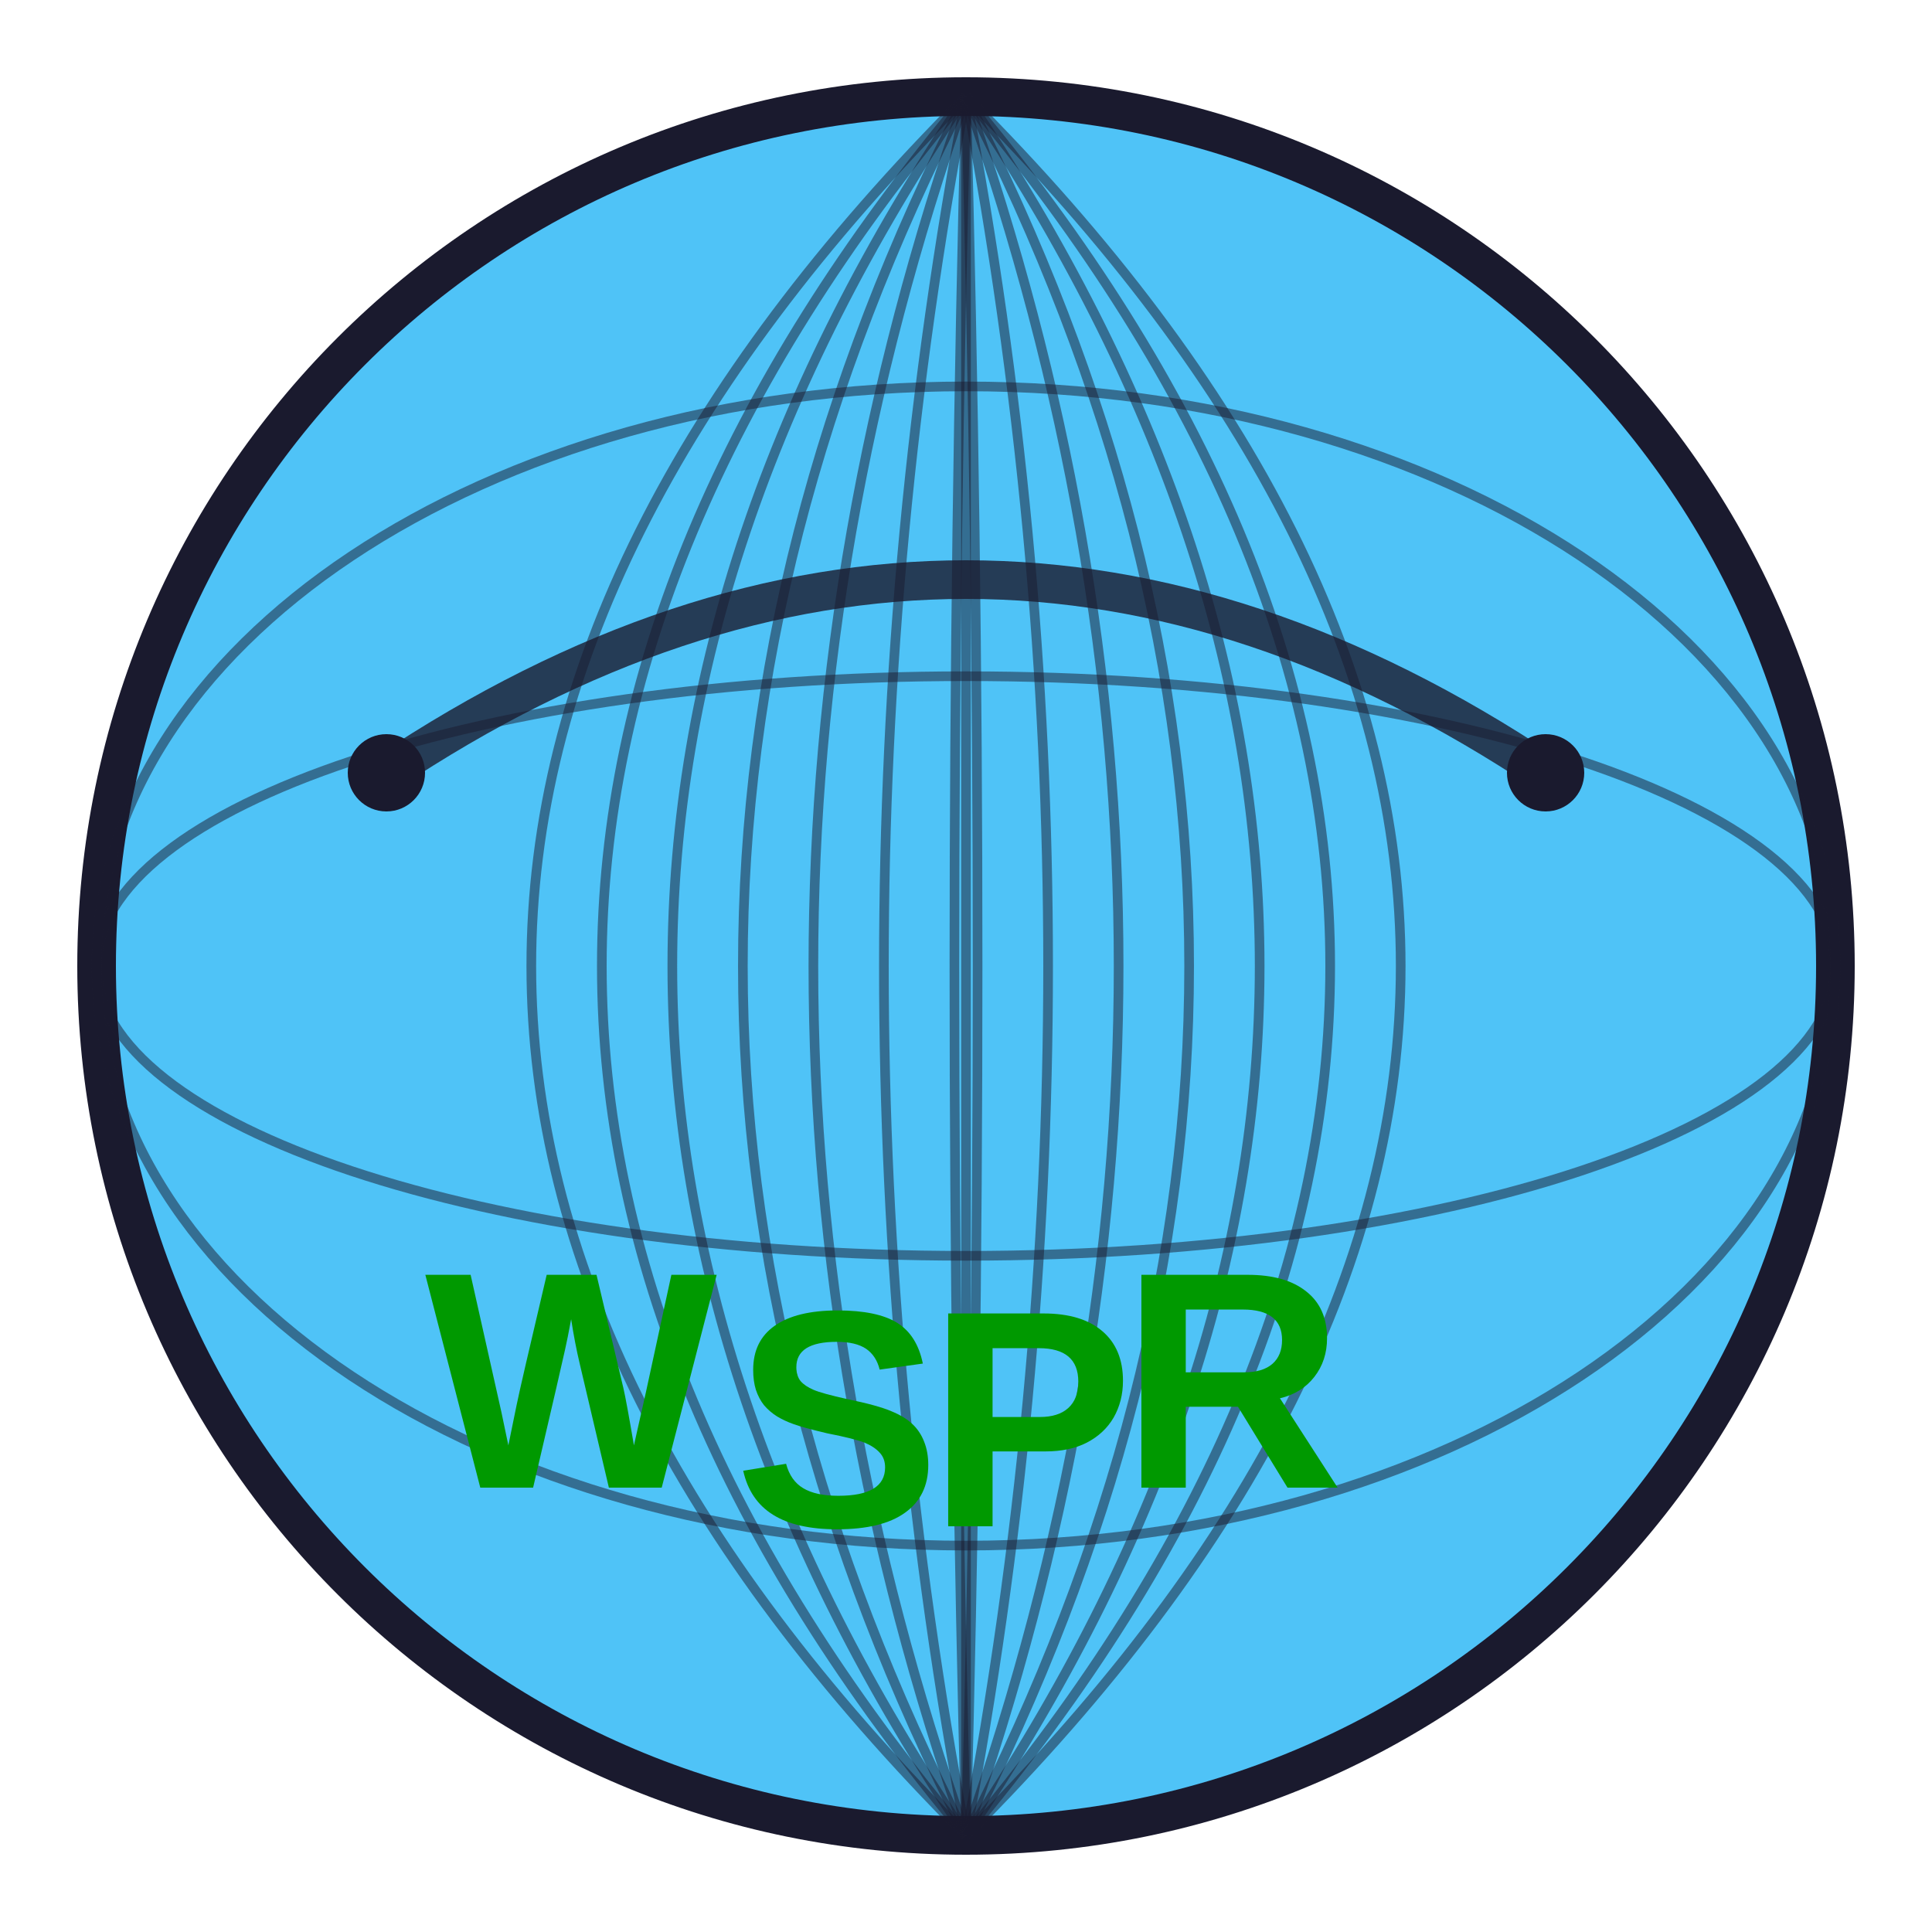
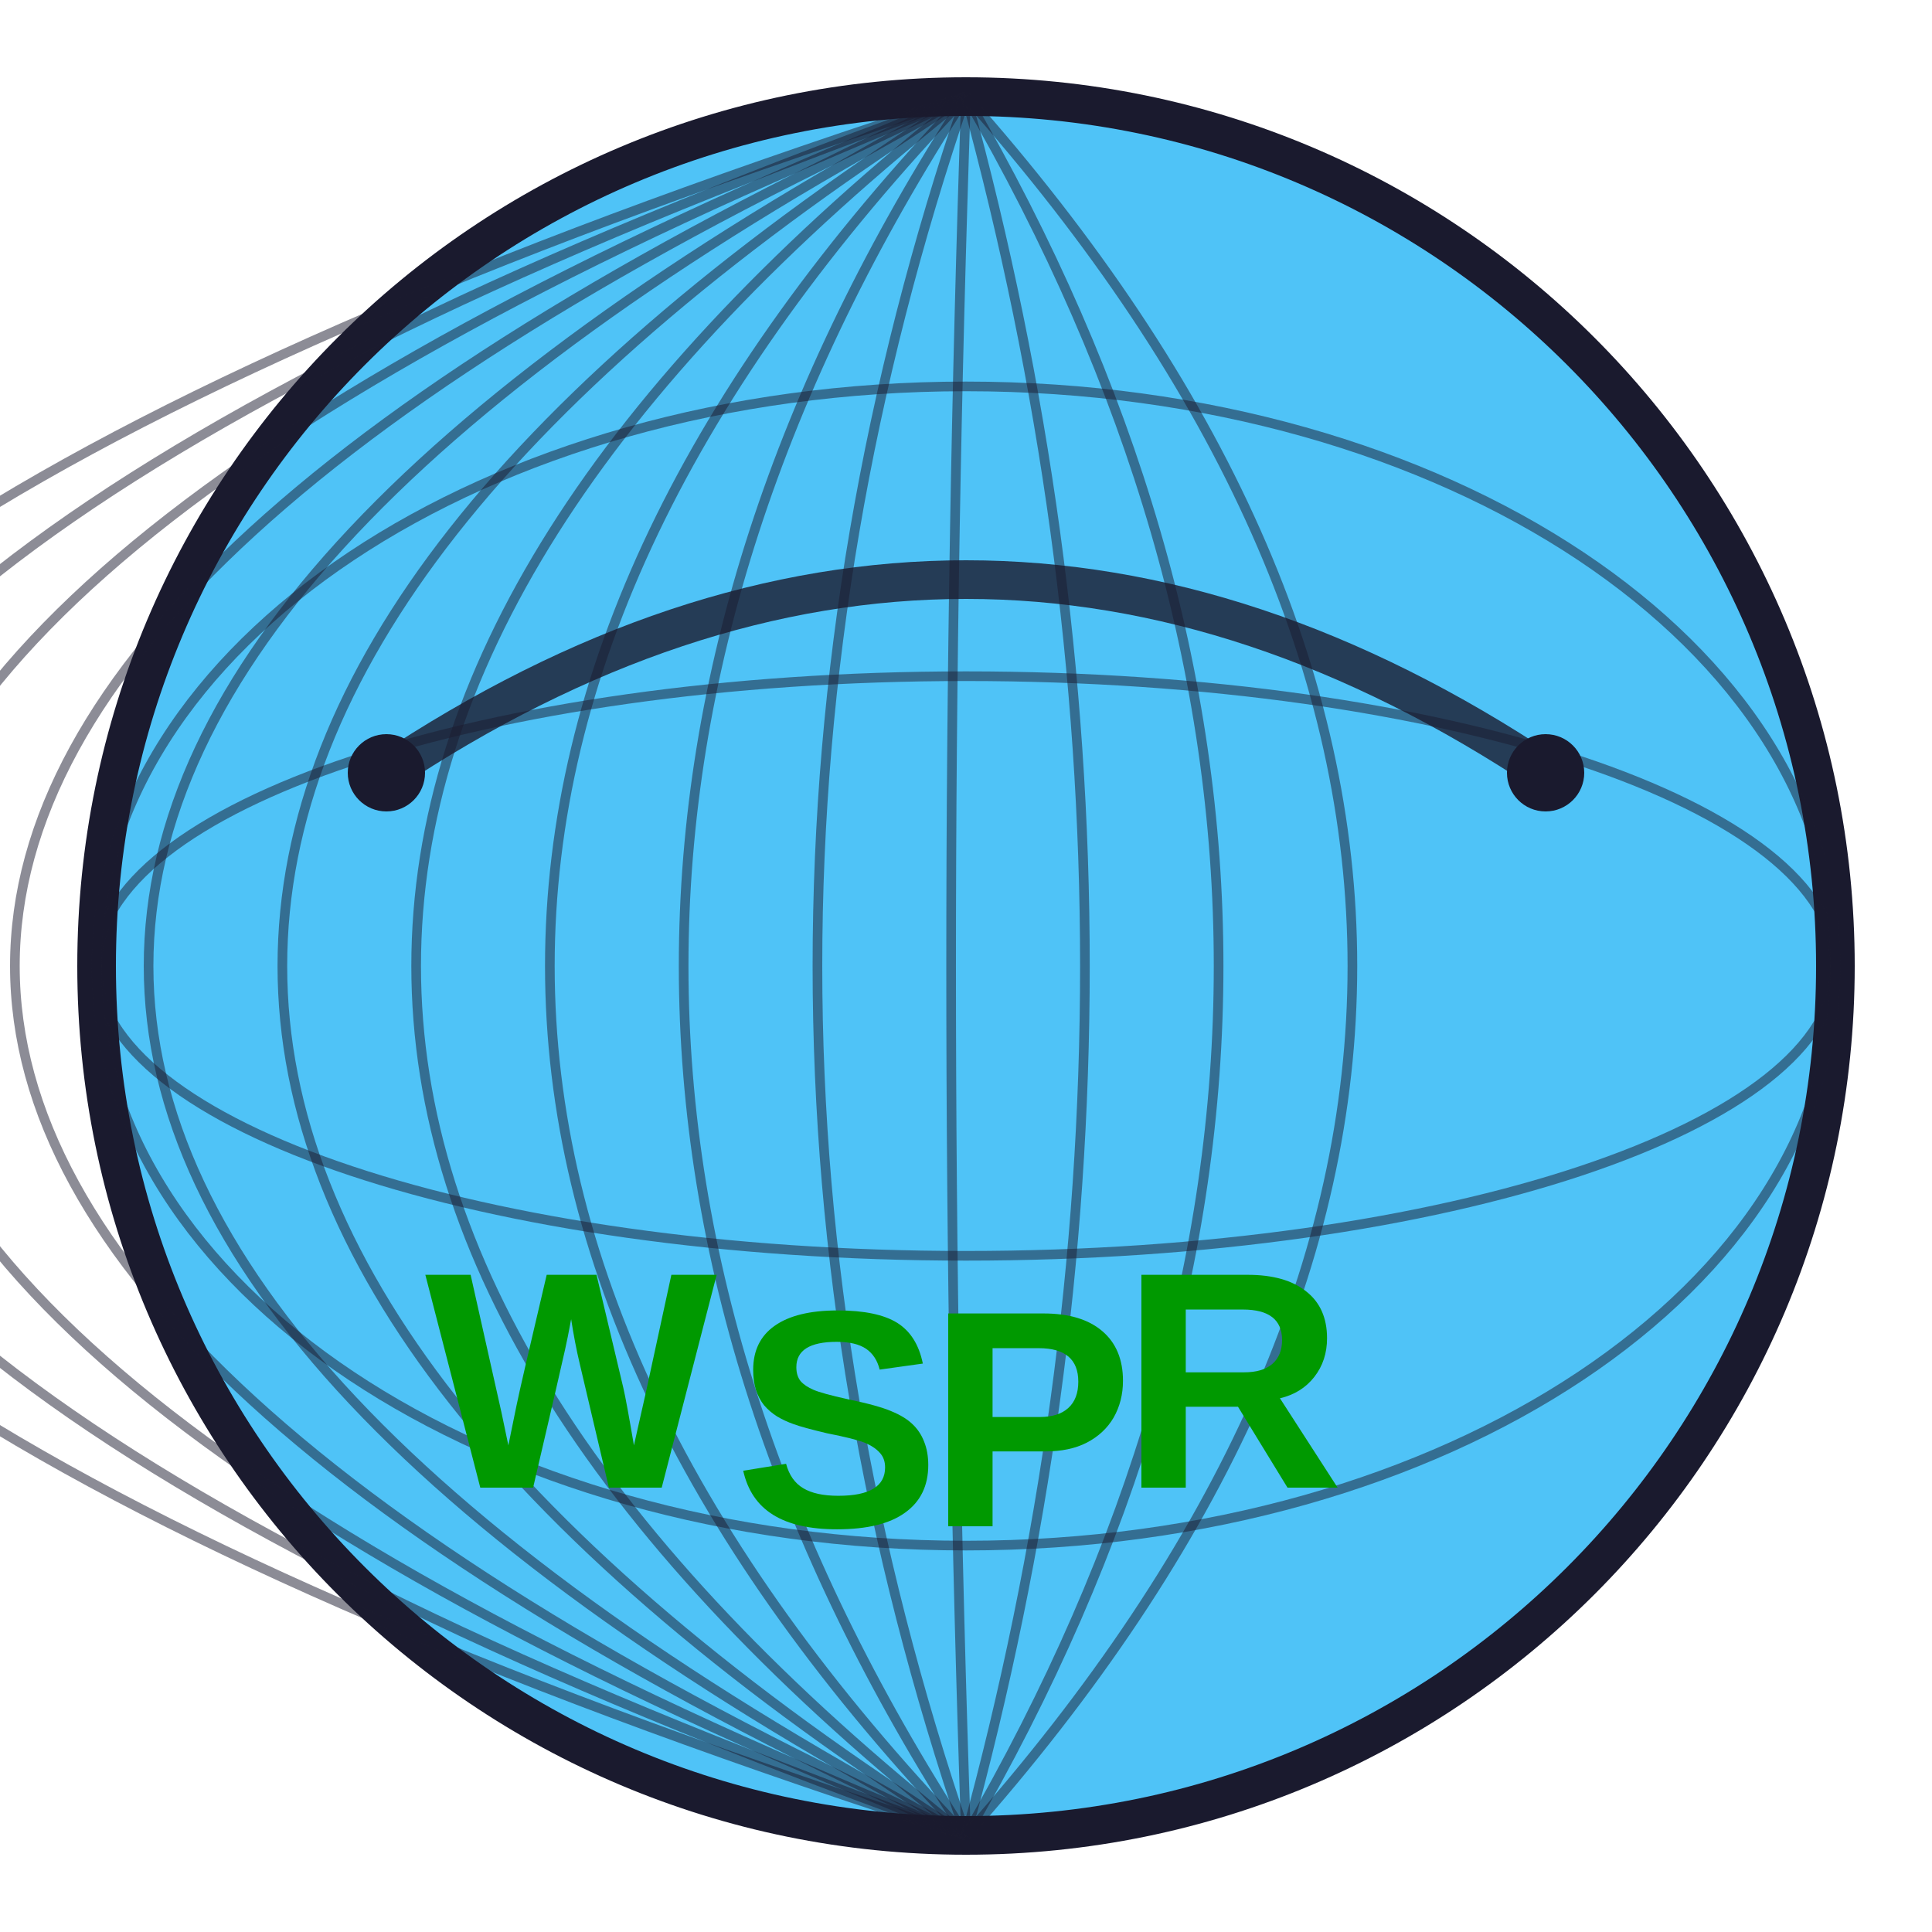
<svg xmlns="http://www.w3.org/2000/svg" viewBox="0 0 100 100">
  <circle cx="50" cy="50" r="45" fill="#4fc3f7" stroke="#1a1a2e" stroke-width="2" />
  <ellipse cx="50" cy="50" rx="45" ry="15" fill="none" stroke="#1a1a2e" stroke-width="0.5" opacity="0.5" />
  <ellipse cx="50" cy="50" rx="45" ry="30" fill="none" stroke="#1a1a2e" stroke-width="0.5" opacity="0.5" />
-   <path d="M 50 5 Q 5 50 50 95" fill="none" stroke="#1a1a2e" stroke-width="0.5" opacity="0.5" />
-   <path d="M 50 5 Q 12.3 50 50 95" fill="none" stroke="#1a1a2e" stroke-width="0.5" opacity="0.5" />
-   <path d="M 50 5 Q 19.6 50 50 95" fill="none" stroke="#1a1a2e" stroke-width="0.5" opacity="0.5" />
-   <path d="M 50 5 Q 26.9 50 50 95" fill="none" stroke="#1a1a2e" stroke-width="0.5" opacity="0.5" />
-   <path d="M 50 5 Q 34.2 50 50 95" fill="none" stroke="#1a1a2e" stroke-width="0.5" opacity="0.5" />
-   <path d="M 50 5 Q 41.5 50 50 95" fill="none" stroke="#1a1a2e" stroke-width="0.5" opacity="0.5" />
-   <path d="M 50 5 Q 48.8 50 50 95" fill="none" stroke="#1a1a2e" stroke-width="0.5" opacity="0.5" />
-   <path d="M 50 5 Q 50 50 50 95" fill="none" stroke="#1a1a2e" stroke-width="0.5" opacity="0.5" />
-   <path d="M 50 5 Q 51.2 50 50 95" fill="none" stroke="#1a1a2e" stroke-width="0.5" opacity="0.5" />
-   <path d="M 50 5 Q 58.5 50 50 95" fill="none" stroke="#1a1a2e" stroke-width="0.5" opacity="0.5" />
-   <path d="M 50 5 Q 65.8 50 50 95" fill="none" stroke="#1a1a2e" stroke-width="0.5" opacity="0.5" />
-   <path d="M 50 5 Q 73.1 50 50 95" fill="none" stroke="#1a1a2e" stroke-width="0.5" opacity="0.5" />
-   <path d="M 50 5 Q 80.4 50 50 95" fill="none" stroke="#1a1a2e" stroke-width="0.5" opacity="0.5" />
-   <path d="M 50 5 Q 87.7 50 50 95" fill="none" stroke="#1a1a2e" stroke-width="0.5" opacity="0.5" />
-   <path d="M 50 5 Q 95 50 50 95" fill="none" stroke="#1a1a2e" stroke-width="0.5" opacity="0.5" />
+   <path d="M 50 5 Q -90 50 50 95" fill="none" stroke="#1a1a2e" stroke-width="0.5" opacity="0.5" />
+   <path d="M 50 5 Q -76.15 50 50 95" fill="none" stroke="#1a1a2e" stroke-width="0.5" opacity="0.5" />
+   <path d="M 50 5 Q -62.31 50 50 95" fill="none" stroke="#1a1a2e" stroke-width="0.5" opacity="0.5" />
+   <path d="M 50 5 Q -48.46 50 50 95" fill="none" stroke="#1a1a2e" stroke-width="0.5" opacity="0.5" />
+   <path d="M 50 5 Q -34.62 50 50 95" fill="none" stroke="#1a1a2e" stroke-width="0.5" opacity="0.5" />
+   <path d="M 50 5 Q -20.77 50 50 95" fill="none" stroke="#1a1a2e" stroke-width="0.5" opacity="0.5" />
+   <path d="M 50 5 Q -6.92 50 50 95" fill="none" stroke="#1a1a2e" stroke-width="0.5" opacity="0.5" />
+   <path d="M 50 5 Q 6.92 50 50 95" fill="none" stroke="#1a1a2e" stroke-width="0.5" opacity="0.5" />
+   <path d="M 50 5 Q 20.77 50 50 95" fill="none" stroke="#1a1a2e" stroke-width="0.5" opacity="0.5" />
+   <path d="M 50 5 Q 34.62 50 50 95" fill="none" stroke="#1a1a2e" stroke-width="0.5" opacity="0.5" />
+   <path d="M 50 5 Q 48.46 50 50 95" fill="none" stroke="#1a1a2e" stroke-width="0.5" opacity="0.5" />
+   <path d="M 50 5 Q 62.31 50 50 95" fill="none" stroke="#1a1a2e" stroke-width="0.5" opacity="0.5" />
+   <path d="M 50 5 Q 76.15 50 50 95" fill="none" stroke="#1a1a2e" stroke-width="0.5" opacity="0.5" />
+   <path d="M 50 5 Q 90 50 50 95" fill="none" stroke="#1a1a2e" stroke-width="0.5" opacity="0.5" />
  <path d="M 20 40 Q 50 20 80 40" fill="none" stroke="#1a1a2e" stroke-width="2" opacity="0.8" />
  <circle cx="20" cy="40" r="2" fill="#1a1a2e" />
  <circle cx="80" cy="40" r="2" fill="#1a1a2e" />
  <text x="22" y="77" fill="#009900" font-size="16" font-weight="bold" font-family="Arial, sans-serif">W</text>
  <text x="38" y="79" fill="#009900" font-size="16" font-weight="bold" font-family="Arial, sans-serif">S</text>
  <text x="48" y="79" fill="#009900" font-size="16" font-weight="bold" font-family="Arial, sans-serif">P</text>
  <text x="58" y="77" fill="#009900" font-size="16" font-weight="bold" font-family="Arial, sans-serif">R</text>
</svg>
